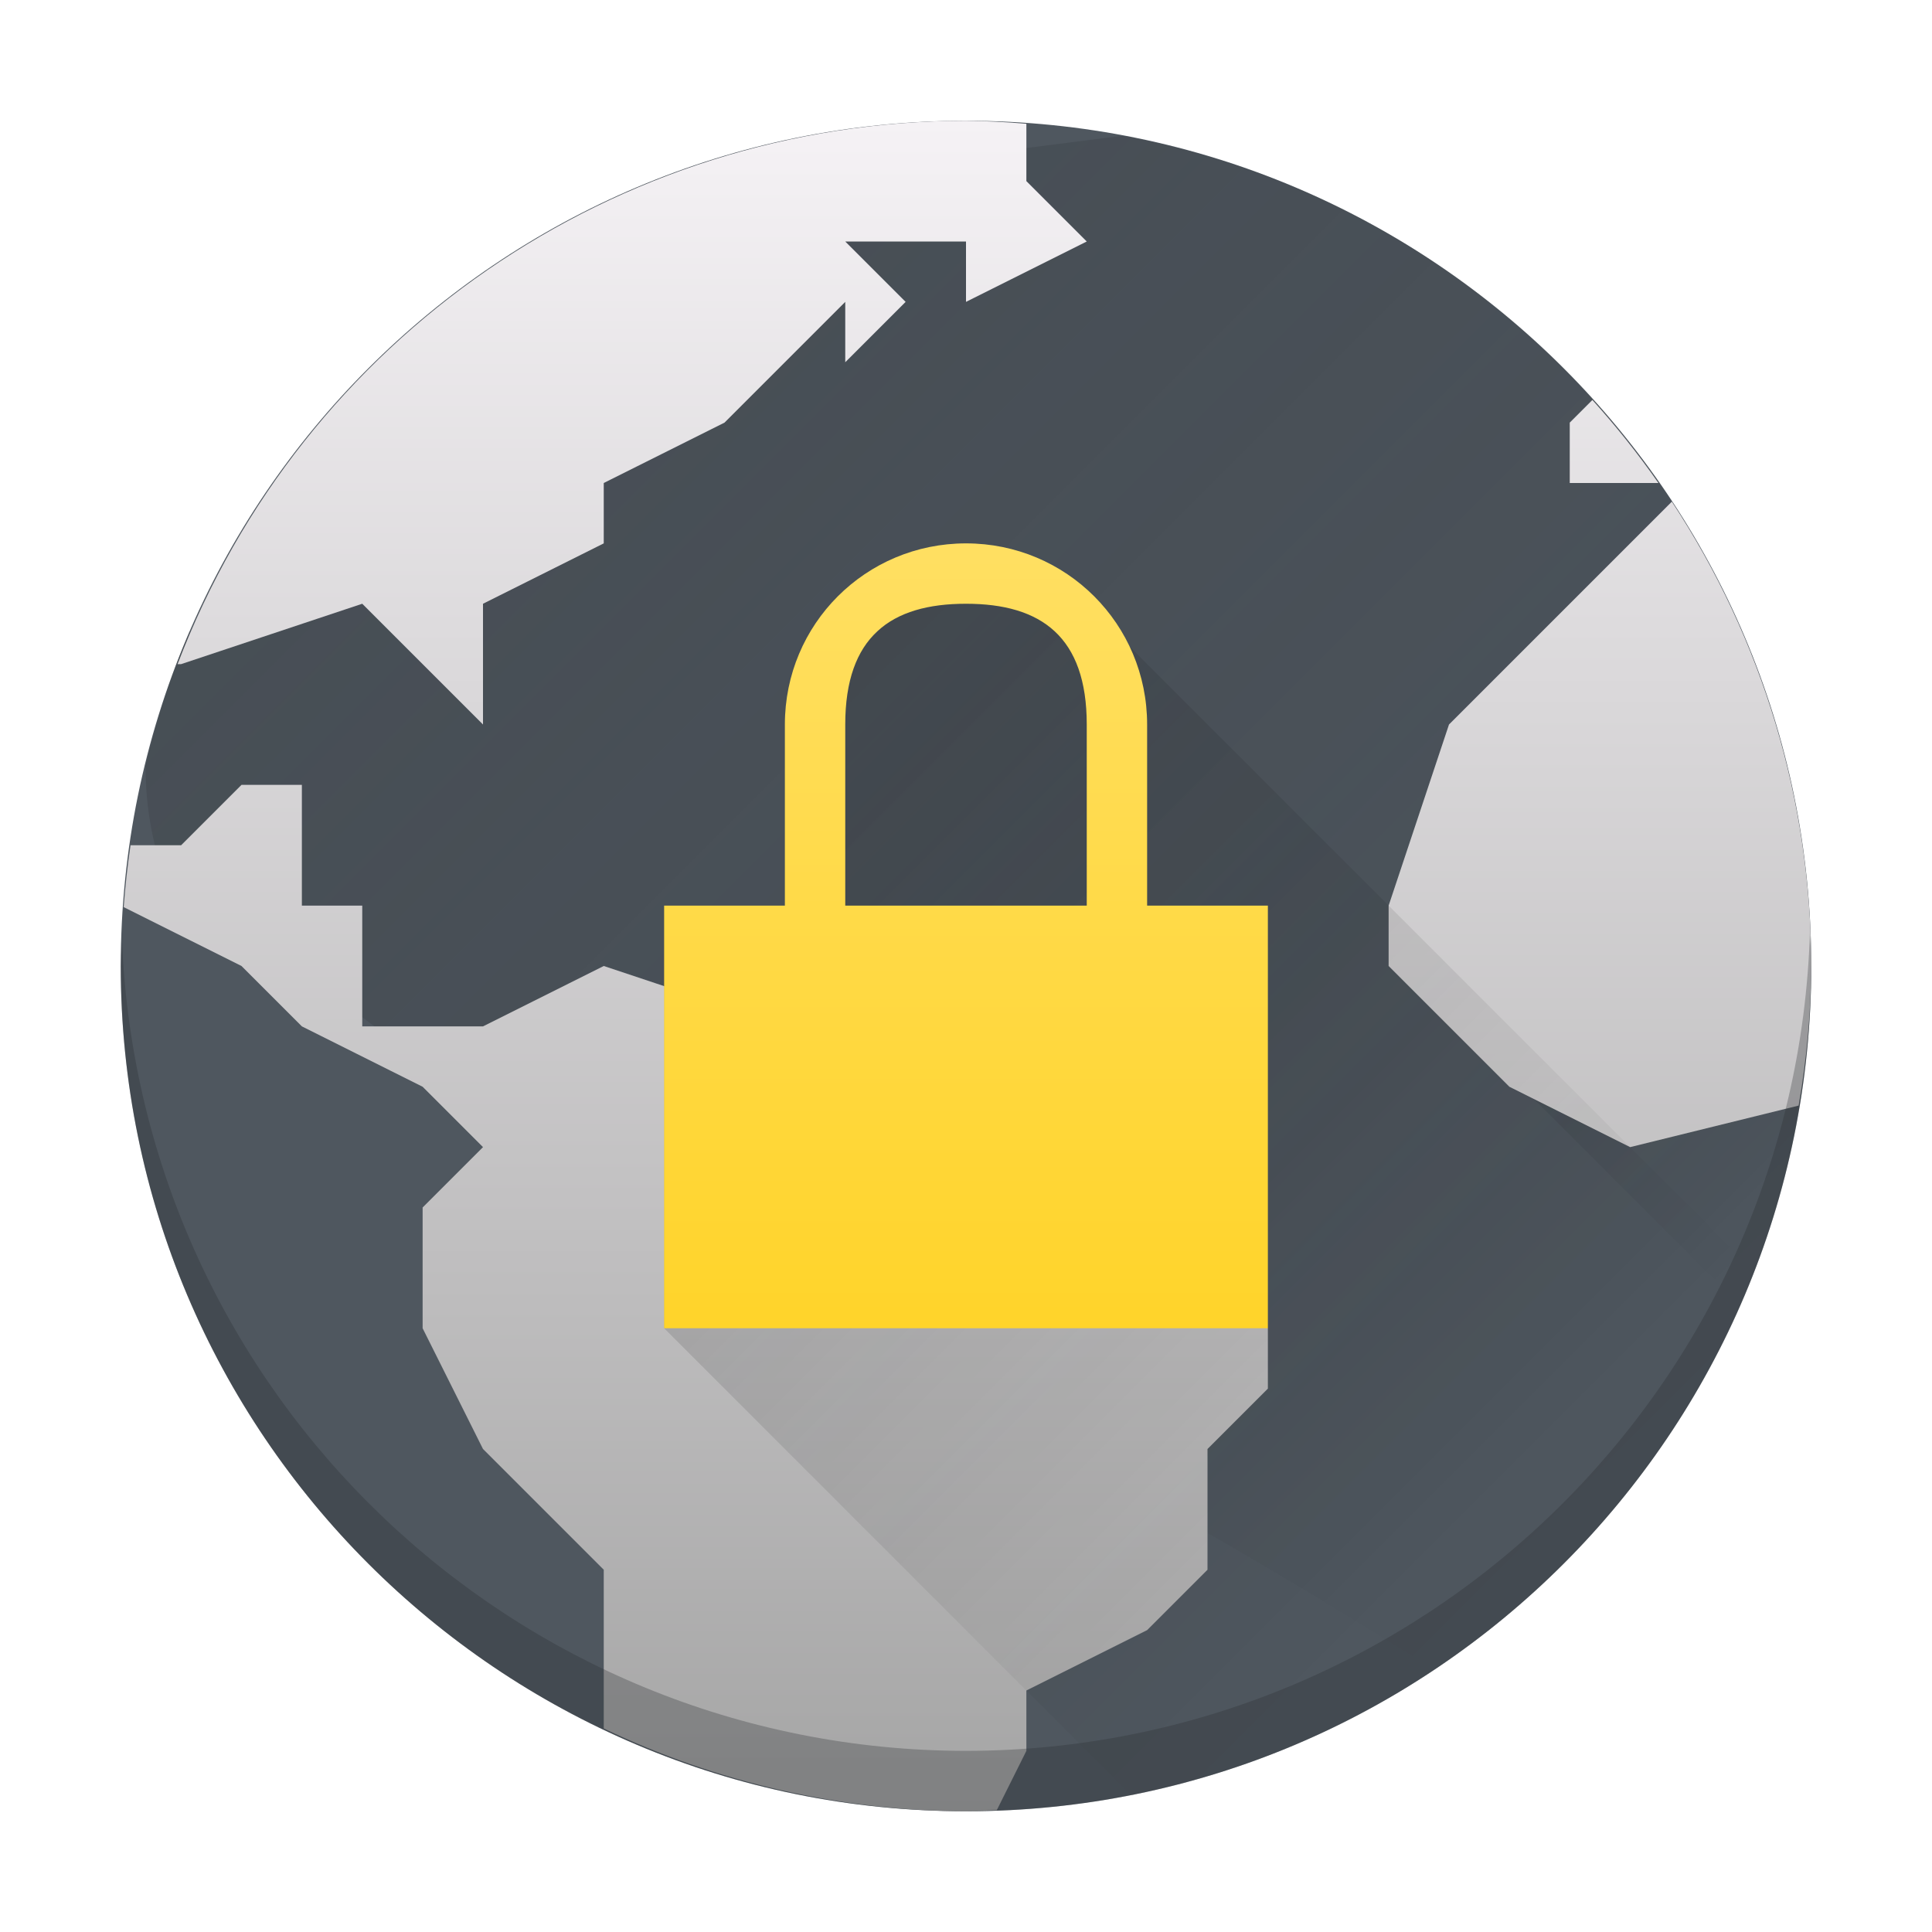
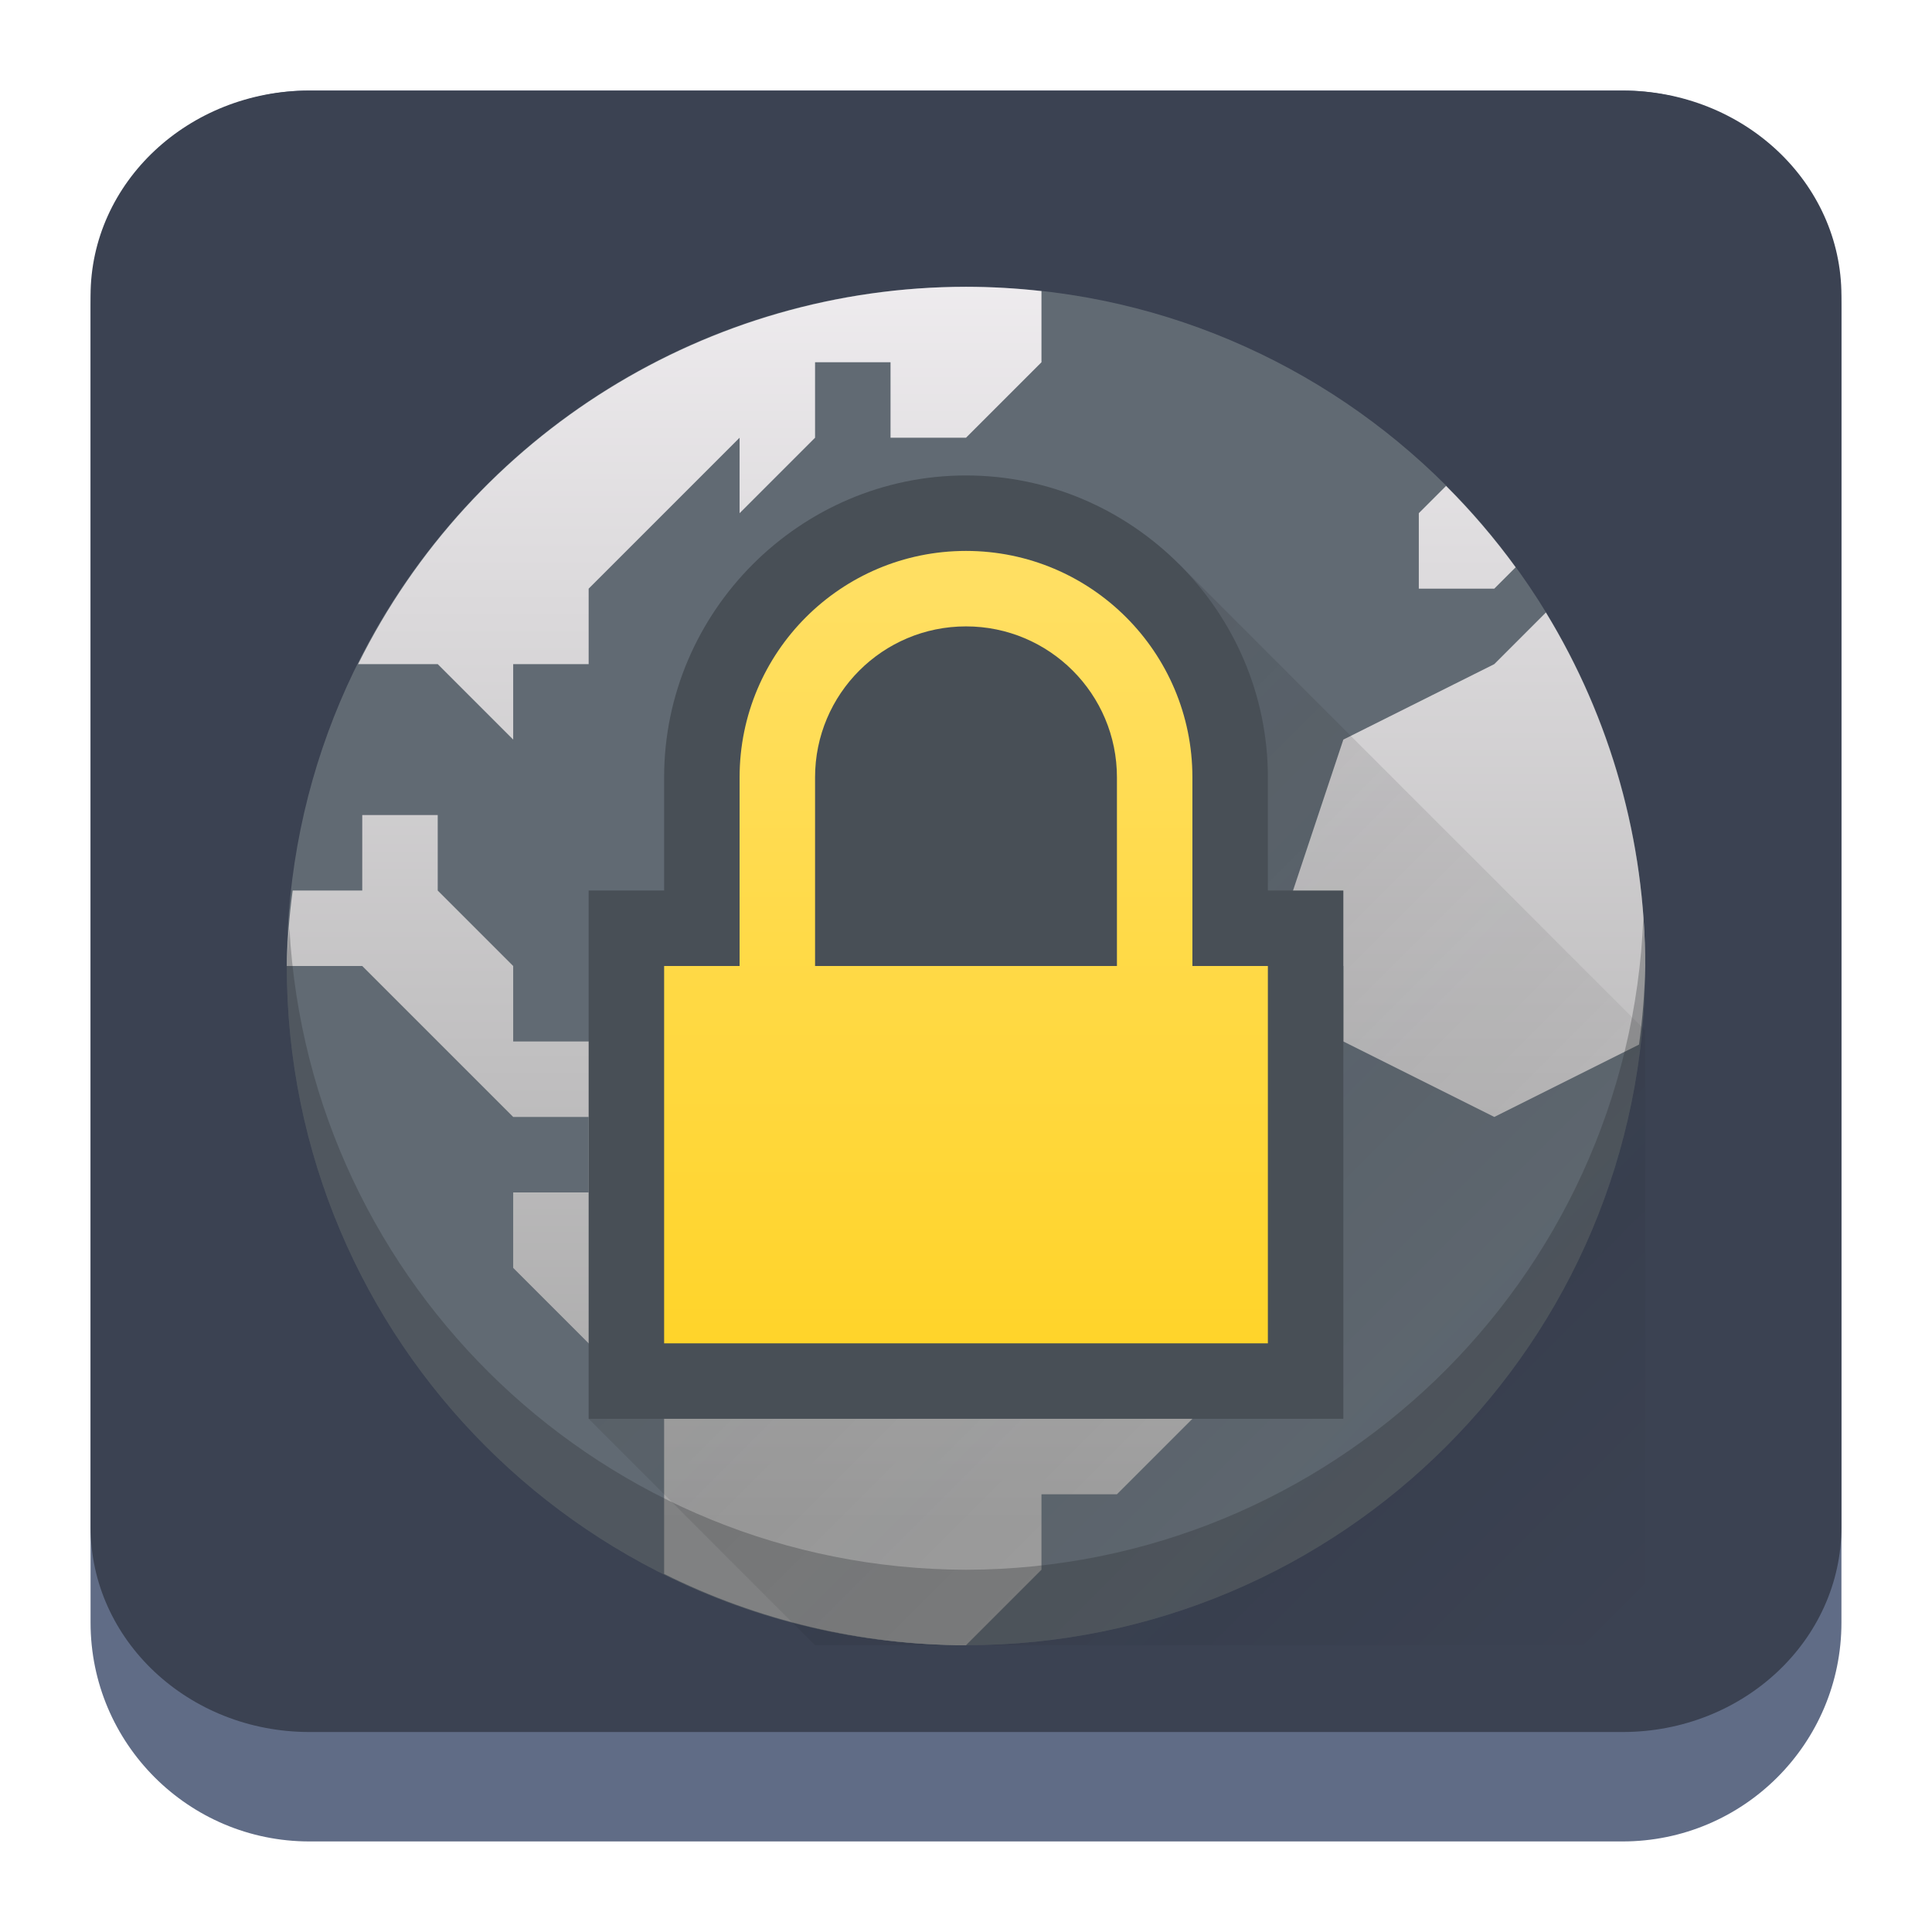
- <svg xmlns="http://www.w3.org/2000/svg" xmlns:xlink="http://www.w3.org/1999/xlink" height="32" width="32">
-   <linearGradient id="b" gradientUnits="userSpaceOnUse" x1="6" x2="26" xlink:href="#a" y1="6" y2="26" />
-   <linearGradient id="a">
-     <stop offset="0" stop-color="#292c2f" />
-     <stop offset="1" stop-opacity="0" />
-   </linearGradient>
-   <linearGradient id="c" gradientUnits="userSpaceOnUse" x1="23" x2="30" xlink:href="#a" y1="13" y2="20" />
-   <linearGradient id="d" gradientUnits="userSpaceOnUse" x1="2" x2="2" y1="30" y2="2">
-     <stop offset="0" stop-color="#a5a5a5" />
-     <stop offset="1" stop-color="#f5f2f5" />
-   </linearGradient>
-   <linearGradient id="f" gradientUnits="userSpaceOnUse" x1="11" x2="11" y1="22" y2="9">
-     <stop offset="0" stop-color="#ffd42a" />
-     <stop offset="1" stop-color="#ffdf62" />
-   </linearGradient>
-   <linearGradient id="e" gradientUnits="userSpaceOnUse" x1="13" x2="25" xlink:href="#a" y1="13" y2="25" />
-   <rect fill="#4f575f" height="28" rx="14" width="28" x="2" y="2" />
-   <path d="M18.594 2.248l-2.975.38-4.135 2.388-1.502 2.601s-1.973 1.39-2.271 1.31c-2.517-.029-3.869.665-4.58 1.548-.301.703-.537 1.44-.72 2.197-.006.76.161 1.351.161 1.351 7.06 6.357 14.121 9.097 21.182 13.643a13.9 13.9 0 0 0 1.275-.959l.069-.06c.36-.308.703-.636 1.029-.979.072-.076.14-.155.21-.232a13.928 13.928 0 0 0 1.749-2.375l.055-.09a13.991 13.991 0 0 0 1.824-6.282l.002-.02v-.001L28.143 9.03a13.95 13.95 0 0 0-9.55-6.783z" fill="url(#b)" fill-rule="evenodd" opacity=".2" />
-   <path d="M29.012 10.842l-4.307 6.66 4.12 4.12a13.997 13.997 0 0 0 .187-10.78z" fill="url(#c)" fill-rule="evenodd" opacity=".2" />
-   <path d="M16 2a14 14 0 0 0-13.059 9H3l3-1 1 1 1 1v-2l2-1V8l2-1 2-2v1l1-1-1-1h2v1l2-1-1-1v-.95A14 14 0 0 0 16 2zm10.375 4.625L26 7v1h1.469a14 14 0 0 0-1.094-1.375zm1.316 1.684L27 9l-2 2-1 1-1 3v1l1 1 1 1 2 1 2.791-.688A14 14 0 0 0 30 16a14 14 0 0 0-2.309-7.691zM4 13l-1 1h-.838c-.05.34-.088.681-.113 1.023v.002L4 16l1 1 2 1 1 1-1 1v2l1 2 2 2v2.629A14 14 0 0 0 16 30c.17-.003.34-.009.51-.018L17 29v-1l2-1 1-1v-2l1-1v-1l-1-1-3-1-1-1-1-1h-1l-1-1-3-1-2 1H6v-2H5v-2z" fill="url(#d)" />
-   <path d="M15 10l-1 1v4h-3v7l7.73 7.73a13.926 13.926 0 0 0 8.413-5.26l.002-.001a13.999 13.999 0 0 0 .941-1.409l.037-.058.018-.031c.35-.614.638-1.267.894-1.936L18 10h-2z" fill="url(#e)" fill-rule="evenodd" opacity=".2" />
-   <path d="M16 9c-1.662 0-3 1.338-3 3v3h-2v7h10v-7h-2v-3c0-1.662-1.338-3-3-3zm0 1c1.246 0 2 .546 2 2v3h-4v-3c0-1.454.754-2 2-2z" fill="url(#f)" />
-   <path d="M29.979 15.414A14 14 0 0 1 16 29 14 14 0 0 1 2.021 15.586 14 14 0 0 0 2 16a14 14 0 0 0 14 14 14 14 0 0 0 14-14 14 14 0 0 0-.021-.586z" fill="#292c2f" opacity=".3" />
+ <svg xmlns="http://www.w3.org/2000/svg" xmlns:xlink="http://www.w3.org/1999/xlink" width="64" height="64" viewBox="0 0 64 64" version="1.1" id="svg52">
+   <defs id="defs32">
+     <linearGradient xlink:href="#linearGradient4393" id="linearGradient4399" x1="424.441" y1="502.85" x2="440.878" y2="529.576" gradientUnits="userSpaceOnUse" gradientTransform="matrix(0.6922471,0,0,0.6922471,-215.229,-357.1354)" />
+     <linearGradient id="linearGradient4393">
+       <stop style="stop-color:#000000;stop-opacity:1;" offset="0" id="stop3" />
+       <stop style="stop-color:#000000;stop-opacity:0;" offset="1" id="stop5" />
+     </linearGradient>
+     <linearGradient xlink:href="#linearGradient4274" id="linearGradient4217" gradientUnits="userSpaceOnUse" gradientTransform="matrix(0.6922471,0,0,0.6922471,-199.3073,1639.897)" x1="390.571" y1="498.298" x2="442.571" y2="498.298" />
+     <linearGradient id="linearGradient4274">
+       <stop offset="0" style="stop-color:#ffffff;stop-opacity:1;" id="stop9" />
+       <stop offset="1" style="stop-color:#ffffff;stop-opacity:0.488" id="stop11" />
+     </linearGradient>
+     <linearGradient xlink:href="#linearGradient4227" id="linearGradient4225" gradientUnits="userSpaceOnUse" x1="396.571" y1="498.798" x2="426.571" y2="511.798" gradientTransform="matrix(0.6922471,0,0,0.6922471,-199.3073,-360.2121)" />
+     <linearGradient id="linearGradient4227">
+       <stop offset="0" style="stop-color:#f5f5f5;stop-opacity:1" id="stop21" />
+       <stop offset="1" style="stop-color:#f9f9f9;stop-opacity:1" id="stop23" />
+     </linearGradient>
+     <style id="current-color-scheme" type="text/css">      .ColorScheme-Highlight {
+         color:#3593e6;
+       }
+ </style>
+     <linearGradient id="d" gradientUnits="userSpaceOnUse" x1="4" x2="19" xlink:href="#c" y1="5" y2="20" gradientTransform="matrix(2.799962,0,0,2.799962,1.095156,-2.399232)" />
+     <linearGradient id="c">
+       <stop offset="0" stop-color="#292c2f" id="stop265" />
+       <stop offset="1" stop-opacity="0" id="stop267" />
+     </linearGradient>
+     <linearGradient id="b" gradientUnits="userSpaceOnUse" x1="13.281" x2="28.281" xlink:href="#c" y1="5.088" y2="20.088" gradientTransform="matrix(2.799962,0,0,2.799962,1.095156,-2.399232)" />
+     <linearGradient id="c-3" gradientUnits="userSpaceOnUse" x1="5" x2="5" y1="20" y2="7" gradientTransform="matrix(3.439008,0,0,3.439008,-5.829097,-4.015561)">
+       <stop offset="0" stop-color="#999a9c" id="stop164" />
+       <stop offset="1" stop-color="#f4f5f5" id="stop166" />
+     </linearGradient>
+     <linearGradient id="a" y1="44" y2="4" x2="0" gradientUnits="userSpaceOnUse">
+       <stop stop-color="#7cbaf8" id="stop152" />
+       <stop offset="1" stop-color="#f4fcff" id="stop154" />
+     </linearGradient>
+     <linearGradient id="b-3" y1="39" y2="9" gradientUnits="userSpaceOnUse" x2="0" gradientTransform="matrix(1.02857,0,0,1.2,-5.314,-2013.52)">
+       <stop stop-color="#197cf1" id="stop157" />
+       <stop offset="1" stop-color="#20bcfa" id="stop159" />
+     </linearGradient>
+     <linearGradient xlink:href="#c-7" id="d-6" y1="18.26" x1="14.59" y2="40.44" x2="36.06" gradientUnits="userSpaceOnUse" />
+     <linearGradient id="c-7" y1="13.01" x1="25.04" y2="30.26" x2="42.99" gradientUnits="userSpaceOnUse">
+       <stop stop-color="#292c2f" id="stop162" />
+       <stop offset="1" stop-color="#292c2f" stop-opacity="0" id="stop164-5" />
+     </linearGradient>
+     <linearGradient id="a-3" y1="61.2" x1="-162.29" y2="505.06" gradientUnits="userSpaceOnUse" x2="737.63" gradientTransform="matrix(0.07988963,0.02495102,-0.02223702,0.07119775,13.07882,2.445707)">
+       <stop stop-color="#fafafa" id="stop272" />
+       <stop offset="1" stop-color="#939393" id="stop274" />
+     </linearGradient>
+     <linearGradient id="b-6" y1="41" x1="41" y2="18.25" x2="21.13" gradientUnits="userSpaceOnUse" gradientTransform="matrix(1.22249,0,0,1.22249,2.7879,4.069176)">
+       <stop stop-color="#502ae3" id="stop277" />
+       <stop offset="1" stop-color="#4db4f6" id="stop279" />
+     </linearGradient>
+     <linearGradient spreadMethod="reflect" id="a-36" x1="428.57" x2="408.57" gradientUnits="userSpaceOnUse" gradientTransform="matrix(1.125,0,0,1.125,-427.6414,-557.2753)">
+       <stop stop-color="#2f3943" id="stop172" />
+       <stop offset="1" stop-color="#808c9b" id="stop174" />
+     </linearGradient>
+     <linearGradient id="b-7" y1="-511.2" x1="-395.07" y2="-535.8" x2="-419.67" gradientUnits="userSpaceOnUse" gradientTransform="matrix(1.125,0,0,1.125,427.6414,557.2753)">
+       <stop stop-color="#18222a" id="stop177" />
+       <stop offset="1" stop-color="#566069" id="stop179" />
+     </linearGradient>
+     <linearGradient id="c-5" y1="-514" x1="-398.07" y2="-533.13" x2="-417.2" gradientUnits="userSpaceOnUse">
+       <stop stop-color="#b97c1b" id="stop182" />
+       <stop offset="1" stop-color="#dc8f16" id="stop184" />
+     </linearGradient>
+     <linearGradient xlink:href="#c-5" id="g" y1="-516.8" x1="-401.07" y2="-541.3" x2="-425.57" gradientUnits="userSpaceOnUse" gradientTransform="matrix(1.125,0,0,1.125,427.6414,557.2753)" />
+     <linearGradient id="d-3" y1="536.87" x1="421.64" y2="511.82" gradientUnits="userSpaceOnUse" x2="396.59" gradientTransform="rotate(180,408.57,523.8)">
+       <stop stop-color="#f39c12" id="stop187" />
+       <stop offset="1" stop-color="#f5ab35" id="stop189" />
+     </linearGradient>
+     <linearGradient xlink:href="#d-3" id="e" y1="532.23" x1="417" y2="508.73" gradientUnits="userSpaceOnUse" x2="393.5" gradientTransform="matrix(-1.125,0,0,-1.125,491.6414,621.2753)" />
+     <linearGradient xlink:href="#d-3" id="f" y1="529.62" x1="414.4" y2="506.91" gradientUnits="userSpaceOnUse" x2="391.69" gradientTransform="matrix(-1.125,0,0,-1.125,491.6414,621.2753)" />
+     <linearGradient id="a-367" y1="524.83" y2="506.25" x1="411.49" x2="413.94" gradientUnits="userSpaceOnUse" gradientTransform="matrix(0.923737,0,0,0.923737,-345.7289,-456.4269)">
+       <stop stop-color="#ebc69a" id="stop2" />
+       <stop offset="1" stop-color="#f4e0c8" id="stop4" />
+     </linearGradient>
+     <linearGradient id="c-53" y1="30" y2="2" x2="0" gradientUnits="userSpaceOnUse" gradientTransform="matrix(1.319623,0,0,1.319623,10.57047,6.315768)">
+       <stop stop-color="#7cbaf8" id="stop12" />
+       <stop offset="1" stop-color="#f4fcff" id="stop14" />
+     </linearGradient>
+     <linearGradient id="d-5" y1="-2.981" x1="0.043" y2="19.04" x2="22.06" gradientUnits="userSpaceOnUse" gradientTransform="matrix(1.319623,0,0,1.319623,10.57047,6.315768)">
+       <stop stop-color="#292c2f" id="stop17" />
+       <stop offset="1" stop-opacity="0" id="stop19" />
+     </linearGradient>
+     <linearGradient id="b-62" y1="545.52" x1="414.78" y2="521.47" x2="390.67" gradientUnits="userSpaceOnUse" gradientTransform="matrix(1.319623,0,0,1.319623,-496.9169,-674.3457)">
+       <stop stop-color="#197cf1" id="stop7" />
+       <stop offset="1" stop-color="#86dbfc" id="stop9-9" />
+     </linearGradient>
+     <linearGradient gradientTransform="matrix(1.124911,0,0,1.124911,-427.6065,-557.9876)" xlink:href="#1" id="0" x1="417.634" y1="540.799" x2="399.646" y2="500.893" gradientUnits="userSpaceOnUse" />
+     <linearGradient id="1">
+       <stop stop-color="#105be2" style="stop-color:#2579b0;stop-opacity:1" id="stop226" />
+       <stop offset="1" stop-color="#26dbfc" style="stop-color:#7cbfec;stop-opacity:1" id="stop228" />
+     </linearGradient>
+     <linearGradient xlink:href="#linearGradient4393" id="linearGradient4185" x1="20" y1="16" x2="36" y2="32" gradientUnits="userSpaceOnUse" gradientTransform="matrix(1.124911,0,0,1.124911,5.002148,4.240612)" />
+     <linearGradient xlink:href="#linearGradient4165" id="linearGradient4171" x1="19" y1="12" x2="29" y2="36" gradientUnits="userSpaceOnUse" gradientTransform="matrix(1.124911,0,0,1.124911,5.002148,4.240612)" />
+     <linearGradient id="linearGradient4165">
+       <stop style="stop-color:#ffffff;stop-opacity:1;" offset="0" id="stop220" />
+       <stop style="stop-color:#7cafec;stop-opacity:1" offset="1" id="stop222" />
+     </linearGradient>
+     <linearGradient gradientTransform="matrix(1.124997,0,0,1.124997,-427.6477,-557.266)" xlink:href="#d-36" id="linearGradient4205" x1="388.571" y1="523.798" x2="428.571" y2="523.798" gradientUnits="userSpaceOnUse" />
+     <linearGradient gradientTransform="matrix(1.25,0,0,1.26667,-92.14,-151.08)" gradientUnits="userSpaceOnUse" x2="392.9" y2="546.58" x1="400.57" y1="537.6" id="d-36">
+       <stop stop-color="#ffc35a" id="stop3-7" />
+       <stop stop-color="#faae2a" offset="1" id="stop5-5" />
+     </linearGradient>
+     <linearGradient id="c-5-3" y1="13" x1="13" y2="31" x2="31" gradientUnits="userSpaceOnUse" gradientTransform="matrix(1.124997,0,0,1.124997,16.99637,-0.6461607)" xlink:href="#f-5">
+       <stop stop-color="#383e51" id="stop13" />
+       <stop offset="1" stop-color="#655c6f" stop-opacity="0" id="stop15" />
+     </linearGradient>
+     <linearGradient gradientTransform="matrix(1.25,0,0,1.26667,-92.14,-151.08)" gradientUnits="userSpaceOnUse" x2="386.57" y2="540.75" x1="390.57" y1="535.36" id="f-5">
+       <stop stop-color="#fdbc4b" id="stop8" />
+       <stop stop-color="#dde341" offset="1" id="stop10" />
+     </linearGradient>
+     <linearGradient id="a-3675" gradientTransform="matrix(1.607141,0,0,1.607141,-611.7749,-822.6744)" gradientUnits="userSpaceOnUse" x2="0" y1="545.798" y2="517.798">
+       <stop offset="0" stop-color="#197cf1" id="stop217" />
+       <stop offset="1" stop-color="#20bcfa" id="stop219" />
+     </linearGradient>
+     <linearGradient id="c-35" gradientUnits="userSpaceOnUse" x1="20" x2="6" y1="20" y2="6" gradientTransform="matrix(2.499999,0,0,2.499999,4.499998,4.50002)">
+       <stop offset="0" stop-color="#292c2f" id="stop227" />
+       <stop offset="1" stop-opacity="0" id="stop229" />
+     </linearGradient>
+     <linearGradient id="b-629" gradientUnits="userSpaceOnUse" x1="11" x2="11" y1="20" y2="2" gradientTransform="matrix(2.499999,0,0,2.499999,4.499998,4.50002)">
+       <stop offset="0" stop-color="#7cbaf8" id="stop222-1" />
+       <stop offset="1" stop-color="#f4fcff" id="stop224" />
+     </linearGradient>
+     <linearGradient id="a-36753" gradientTransform="matrix(1.607141,0,0,1.607141,-611.7748,-822.6744)" gradientUnits="userSpaceOnUse" x2="0" y1="545.798" y2="517.798">
+       <stop offset="0" stop-color="#42a603" id="stop226-5" />
+       <stop offset="1" stop-color="#78da06" id="stop228-6" />
+     </linearGradient>
+     <linearGradient id="b-2" gradientUnits="userSpaceOnUse" x1="6.5" x2="15.5" y1="6.5" y2="15.5" gradientTransform="matrix(2.499998,0,0,2.499998,4.500025,4.500005)">
+       <stop offset="0" stop-color="#292c2f" id="stop231" />
+       <stop offset="1" stop-opacity="0" id="stop233" />
+     </linearGradient>
+     <linearGradient id="c-9" gradientUnits="userSpaceOnUse" x1="11" x2="11" y1="17" y2="5" gradientTransform="matrix(2.499998,0,0,2.499998,4.500025,4.500005)">
+       <stop offset="0" stop-color="#bcfd93" id="stop236" />
+       <stop offset="1" stop-color="#fafff5" id="stop238" />
+     </linearGradient>
+     <linearGradient id="a-367535" gradientUnits="userSpaceOnUse" x1="24.018" x2="24.018" y1="18.383" y2="0.383">
+       <stop offset="0" stop-color="#a5a5a5" id="stop234" />
+       <stop offset="1" stop-color="#f5f2f5" id="stop236-6" />
+     </linearGradient>
+     <linearGradient id="c-2" gradientUnits="userSpaceOnUse" x1="7" x2="18" y1="7" y2="18" gradientTransform="matrix(2.5,0,0,2.5,4.500005,4.287)">
+       <stop offset="0" stop-color="#292c2f" id="stop244" />
+       <stop offset="1" stop-opacity="0" id="stop246" />
+     </linearGradient>
+     <linearGradient id="b-9" gradientUnits="userSpaceOnUse" x1="5" x2="5" y1="17" y2="5" gradientTransform="matrix(2.5,0,0,2.5,4.500005,4.287)">
+       <stop offset="0" stop-color="#ffd42a" id="stop239" />
+       <stop offset="1" stop-color="#ffdf62" id="stop241" />
+     </linearGradient>
+     <linearGradient id="b-29" gradientUnits="userSpaceOnUse" x1="5" x2="18" y1="5" y2="18" gradientTransform="matrix(2.5,0,0,2.5,4.5,4.5)">
+       <stop offset="0" stop-color="#292c2f" id="stop252" />
+       <stop offset="1" stop-opacity="0" id="stop254" />
+     </linearGradient>
+     <linearGradient id="c-1" gradientUnits="userSpaceOnUse" x1="6" x2="6" y1="16" y2="6">
+       <stop offset="0" stop-color="#ffd42a" id="stop257" />
+       <stop offset="1" stop-color="#ffdf62" id="stop259" />
+     </linearGradient>
+     <linearGradient id="c-91" gradientUnits="userSpaceOnUse" x1="6" x2="19" y1="5" y2="18" gradientTransform="matrix(2.499999,0,0,2.499999,4.500009,4.500009)">
+       <stop offset="0" stop-color="#292c2f" id="stop264" />
+       <stop offset="1" stop-opacity="0" id="stop266" />
+     </linearGradient>
+     <linearGradient id="b-27" gradientUnits="userSpaceOnUse" x1="7" x2="7" y1="16" y2="6" gradientTransform="matrix(2.499999,0,0,2.499999,4.500009,4.500009)">
+       <stop offset="0" stop-color="#ffd42a" id="stop259-0" />
+       <stop offset="1" stop-color="#ffdf62" id="stop261" />
+     </linearGradient>
+     <linearGradient id="c-29" gradientUnits="userSpaceOnUse" x1="5" x2="18" y1="5" y2="18" gradientTransform="matrix(2.5,0,0,2.5,4.500044,4.5)">
+       <stop offset="0" stop-color="#292c2f" id="stop270" />
+       <stop offset="1" stop-opacity="0" id="stop272-1" />
+     </linearGradient>
+     <linearGradient id="c-912" gradientUnits="userSpaceOnUse" x1="7" x2="20" y1="4" y2="17" gradientTransform="matrix(2.5,0,0,2.5,4.5,4.5)">
+       <stop offset="0" stop-color="#292c2f" id="stop273" />
+       <stop offset="1" stop-opacity="0" id="stop275" />
+     </linearGradient>
+     <linearGradient id="b-70" gradientUnits="userSpaceOnUse" x1="8" x2="8" y1="17" y2="5" gradientTransform="matrix(2.5,0,0,2.5,4.5,4.5)">
+       <stop offset="0" stop-color="#ffd42a" id="stop268" />
+       <stop offset="1" stop-color="#ffdf62" id="stop270-9" />
+     </linearGradient>
+     <linearGradient id="c-291" gradientUnits="userSpaceOnUse" x1="6" x2="20" y1="6" y2="20" gradientTransform="matrix(2.5,0,0,2.5,4.5,4.5)">
+       <stop offset="0" stop-color="#292c2f" id="stop279-2" />
+       <stop offset="1" stop-opacity="0" id="stop281" />
+     </linearGradient>
+     <linearGradient id="b-709" gradientUnits="userSpaceOnUse" x1="7" x2="7" y1="16" y2="6" gradientTransform="matrix(2.5,0,0,2.5,4.5,4.5)">
+       <stop offset="0" stop-color="#ffd42a" id="stop274-3" />
+       <stop offset="1" stop-color="#ffdf62" id="stop276" />
+     </linearGradient>
+     <linearGradient xlink:href="#a-367535" id="linearGradient723" gradientUnits="userSpaceOnUse" x1="24.018" y1="18.383" x2="24.018" y2="0.383" />
+   </defs>
+   <path d="m 3,10.25 c 0,-4.004 3.246,-7.25 7.25,-7.25 h 43.5 c 4.004,0 7.25,3.246 7.25,7.25 v 43.5 c 0,4.004 -3.246,7.25 -7.25,7.25 H 10.25 C 6.246,61 3,57.754 3,53.75 Z" id="path736" style="fill:#606c86;fill-opacity:1;stroke-width:3.625" />
+   <path d="M 3,9.797 C 3,6.043 6.246,3 10.25,3 h 43.5 c 4.004,0 7.25,3.043 7.25,6.797 v 40.781 c 0,3.754 -3.246,6.797 -7.25,6.797 H 10.25 c -4.004,0 -7.25,-3.043 -7.25,-6.797 z" id="path738" style="fill:#3b4252;fill-opacity:1;stroke-width:3.625" />
+   <g stroke-linejoin="round" stroke-width="2" id="g290" transform="matrix(2.5,0,0,2.5,4.5,4.5)">
+     <circle cx="11" cy="11" r="9" id="circle284" style="fill:#616a73;fill-opacity:1" />
+     <path d="M 11,2 A 9,9 0 0 0 2.945,7 H 4 L 5,8 V 7 H 6 V 6 L 8,4 V 5 L 9,4 V 3 h 1 v 1 h 1 L 12,3 V 2.057 A 9,9 0 0 0 11,2 Z M 17.361,4.639 17,5 v 1 h 1 L 18.283,5.717 A 9,9 0 0 0 17.361,4.639 Z M 18.684,6.316 18,7 16,8 15,11 h 1 v 1 l 2,1 1.918,-0.959 A 9,9 0 0 0 20,11 9,9 0 0 0 18.684,6.316 Z M 3,9 v 1 H 2.078 A 9,9 0 0 0 2,11 h 1 l 2,2 h 1 v 1 H 5 v 1 l 2,2 v 2.055 A 9,9 0 0 0 11,20 l 1,-1 v -1 h 1 l 1,-1 v -1 l 1,-1 -1,-1 H 12 L 11,13 H 10 L 9,12 H 7 V 11 L 6,12 H 5 V 11 L 4,10 V 9 Z" id="path286-6" style="fill:url(#linearGradient723)" />
+     <path d="M 19.975,10.359 A 9,9 0 0 1 11,19 9,9 0 0 1 2.035,10.5 9,9 0 0 0 2,11 a 9,9 0 0 0 9,9 9,9 0 0 0 9,-9 9,9 0 0 0 -0.025,-0.641 z" fill="#292c2f" opacity="0.3" id="path288-0" />
+   </g>
+   <path d="M 39.061,18.689 19.5,47 27,54.5 H 54.5 V 34.134 Z" opacity="0.2" id="path292" style="fill:url(#c-291);stroke-width:2.5" />
+   <path d="m 32,15.75 c -5.493,0 -10,4.507 -10,10 V 29.5 H 19.5 V 47 h 25 V 29.5 H 42 v -3.75 c 0,-5.493 -4.507,-10 -10,-10 z" fill="#484f56" id="path294" style="stroke-width:2.5" />
+   <path d="m 32,18.25 a 7.5,7.5 0 0 0 -7.5,7.5 V 32 H 22 V 44.5 H 42 V 32 H 39.5 V 25.75 A 7.5,7.5 0 0 0 32,18.25 Z m 0,2.5 a 5,5 0 0 1 5,5 V 32 H 27 v -6.25 a 5,5 0 0 1 5,-5 z" stroke-width="5" id="path296" style="fill:url(#b-709)" />
</svg>
